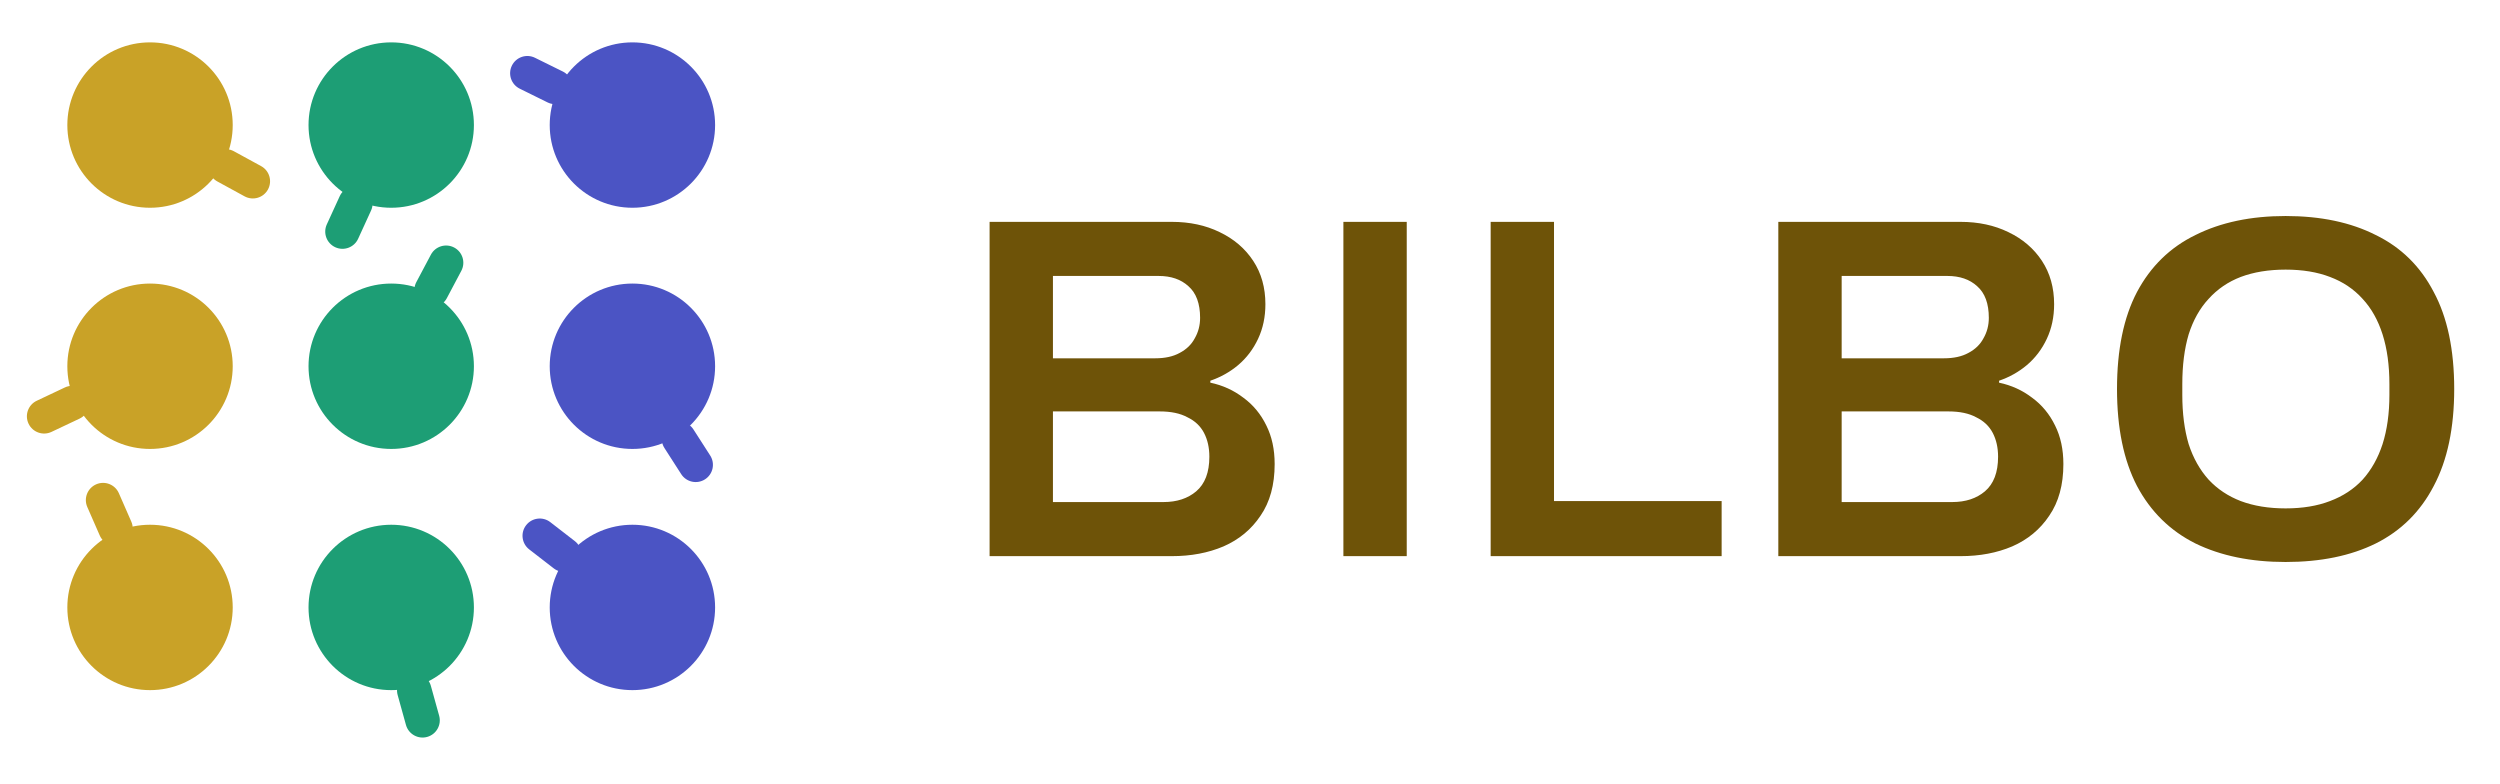
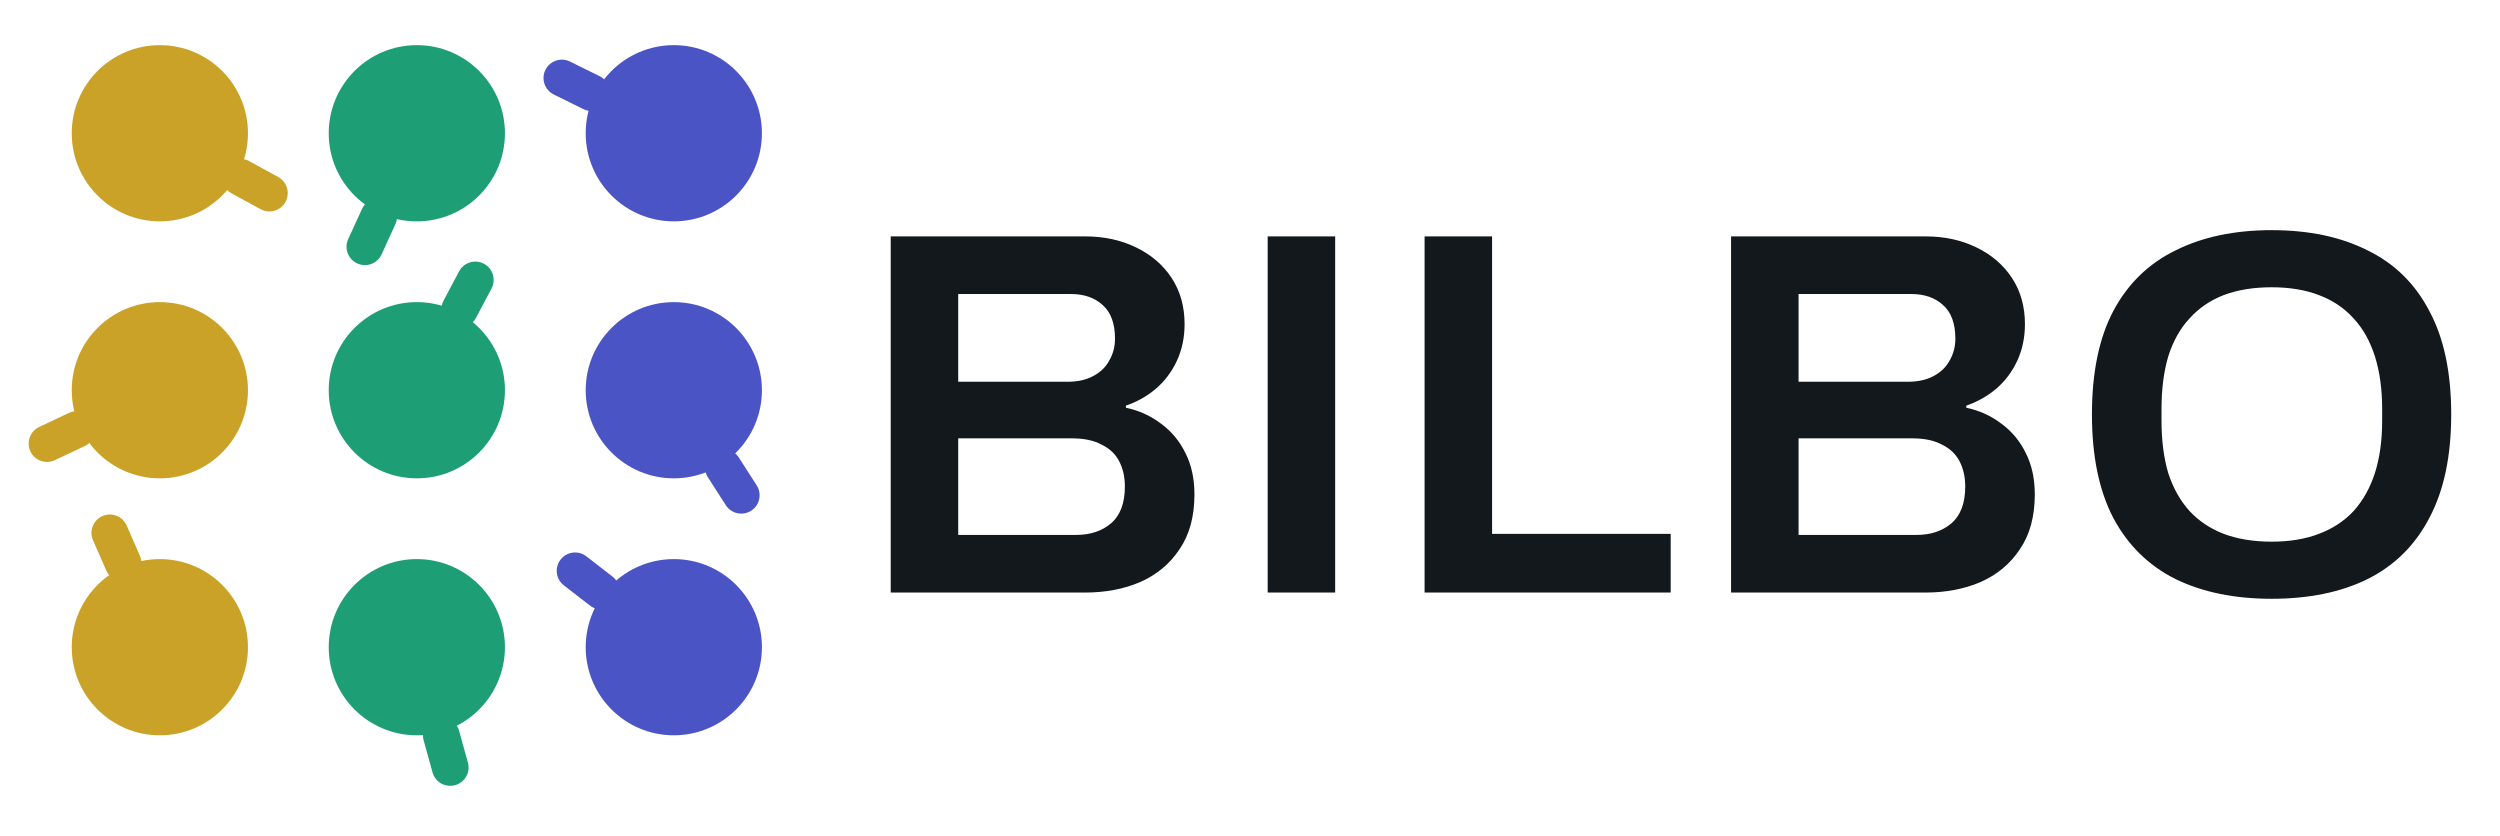
- <svg xmlns="http://www.w3.org/2000/svg" width="472" height="148" viewBox="0 0 472 148" fill="none">
+ <svg xmlns="http://www.w3.org/2000/svg" width="443" height="148" viewBox="0 0 443 148" fill="none">
  <g id="Export grid">
    <g id="bilbo-lockup-grid">
      <g id="Group">
        <circle id="Head" cx="28.326" cy="23.612" r="15.612" fill="#C9A227" />
        <rect id="Tail direction" x="41.303" y="26.995" width="12.36" height="6.505" rx="3.253" transform="rotate(28.6479 41.3034 26.9954)" fill="#C9A227" />
        <circle id="Head_2" cx="73.862" cy="23.612" r="15.612" fill="#1D9E75" />
        <rect id="Tail direction_2" x="71.406" y="36.796" width="12.36" height="6.505" rx="3.253" transform="rotate(114.592 71.4059 36.7961)" fill="#1D9E75" />
        <circle id="Head_3" cx="119.399" cy="23.612" r="15.612" fill="#4B54C4" />
        <rect id="Tail direction_3" x="106.292" y="20.772" width="12.36" height="6.505" rx="3.253" transform="rotate(-153.735 106.292 20.7717)" fill="#4B54C4" />
        <circle id="Head_4" cx="28.326" cy="69.148" r="15.612" fill="#C9A227" />
        <rect id="Tail direction_4" x="17.954" y="77.649" width="12.36" height="6.505" rx="3.253" transform="rotate(154.699 17.9543 77.6492)" fill="#C9A227" />
        <circle id="Head_5" cx="73.862" cy="69.148" r="15.612" fill="#1D9E75" />
        <rect id="Tail direction_5" x="77.085" y="56.13" width="12.36" height="6.505" rx="3.253" transform="rotate(-62.0619 77.0845 56.1304)" fill="#1D9E75" />
        <circle id="Head_6" cx="119.399" cy="69.148" r="15.612" fill="#4B54C4" />
        <rect id="Tail direction_6" x="129.165" y="78.339" width="12.36" height="6.505" rx="3.253" transform="rotate(57.2958 129.165 78.3389)" fill="#4B54C4" />
        <circle id="Head_7" cx="28.326" cy="114.684" r="15.612" fill="#C9A227" />
        <rect id="Tail direction_7" x="20.132" y="104.068" width="12.36" height="6.505" rx="3.253" transform="rotate(-113.628 20.132 104.068)" fill="#C9A227" />
        <circle id="Head_8" cx="73.862" cy="114.684" r="15.612" fill="#1D9E75" />
        <rect id="Tail direction_8" x="80.477" y="126.351" width="12.36" height="6.505" rx="3.253" transform="rotate(74.4845 80.4768 126.351)" fill="#1D9E75" />
        <circle id="Head_9" cx="119.399" cy="114.684" r="15.612" fill="#4B54C4" />
        <rect id="Tail direction_9" x="107.118" y="109.297" width="12.36" height="6.505" rx="3.253" transform="rotate(-142.276 107.118 109.297)" fill="#4B54C4" />
      </g>
-       <path id="BILBO" d="M186.835 105V41.888H221.243C224.616 41.888 227.622 42.532 230.259 43.82C232.958 45.108 235.074 46.917 236.607 49.248C238.14 51.579 238.907 54.308 238.907 57.436C238.907 59.828 238.447 62.005 237.527 63.968C236.607 65.931 235.35 67.587 233.755 68.936C232.222 70.224 230.474 71.205 228.511 71.88V72.248C230.842 72.739 232.927 73.689 234.767 75.1C236.607 76.449 238.048 78.197 239.091 80.344C240.134 82.429 240.655 84.852 240.655 87.612C240.655 91.537 239.766 94.788 237.987 97.364C236.27 99.94 233.939 101.872 230.995 103.16C228.112 104.387 224.862 105 221.243 105H186.835ZM198.795 94.788H219.679C222.194 94.788 224.248 94.113 225.843 92.764C227.499 91.353 228.327 89.176 228.327 86.232C228.327 84.515 227.99 83.012 227.315 81.724C226.64 80.436 225.598 79.455 224.187 78.78C222.838 78.044 221.09 77.676 218.943 77.676H198.795V94.788ZM198.795 67.648H218.115C219.955 67.648 221.488 67.311 222.715 66.636C224.003 65.961 224.954 65.041 225.567 63.876C226.242 62.711 226.579 61.423 226.579 60.012C226.579 57.313 225.843 55.32 224.371 54.032C222.96 52.744 221.09 52.1 218.759 52.1H198.795V67.648ZM253.632 105V41.888H265.592V105H253.632ZM281.437 105V41.888H293.397V94.604H325.045V105H281.437ZM335.746 105V41.888H370.154C373.527 41.888 376.532 42.532 379.17 43.82C381.868 45.108 383.984 46.917 385.518 49.248C387.051 51.579 387.818 54.308 387.818 57.436C387.818 59.828 387.358 62.005 386.438 63.968C385.518 65.931 384.26 67.587 382.666 68.936C381.132 70.224 379.384 71.205 377.422 71.88V72.248C379.752 72.739 381.838 73.689 383.678 75.1C385.518 76.449 386.959 78.197 388.002 80.344C389.044 82.429 389.566 84.852 389.566 87.612C389.566 91.537 388.676 94.788 386.898 97.364C385.18 99.94 382.85 101.872 379.906 103.16C377.023 104.387 373.772 105 370.154 105H335.746ZM347.706 94.788H368.59C371.104 94.788 373.159 94.113 374.754 92.764C376.41 91.353 377.238 89.176 377.238 86.232C377.238 84.515 376.9 83.012 376.226 81.724C375.551 80.436 374.508 79.455 373.098 78.78C371.748 78.044 370 77.676 367.854 77.676H347.706V94.788ZM347.706 67.648H367.026C368.866 67.648 370.399 67.311 371.626 66.636C372.914 65.961 373.864 65.041 374.478 63.876C375.152 62.711 375.49 61.423 375.49 60.012C375.49 57.313 374.754 55.32 373.282 54.032C371.871 52.744 370 52.1 367.67 52.1H347.706V67.648ZM431.523 106.104C424.96 106.104 419.287 104.939 414.503 102.608C409.719 100.216 406.039 96.597 403.463 91.752C400.948 86.907 399.691 80.804 399.691 73.444C399.691 66.023 400.948 59.92 403.463 55.136C406.039 50.291 409.719 46.703 414.503 44.372C419.287 41.98 424.96 40.784 431.523 40.784C438.147 40.784 443.82 41.98 448.543 44.372C453.327 46.703 456.976 50.291 459.491 55.136C462.067 59.92 463.355 66.023 463.355 73.444C463.355 80.804 462.067 86.907 459.491 91.752C456.976 96.597 453.327 100.216 448.543 102.608C443.82 104.939 438.147 106.104 431.523 106.104ZM431.523 95.984C434.712 95.984 437.503 95.524 439.895 94.604C442.348 93.684 444.403 92.335 446.059 90.556C447.715 88.716 448.972 86.477 449.831 83.84C450.689 81.141 451.119 78.044 451.119 74.548V72.524C451.119 68.967 450.689 65.839 449.831 63.14C448.972 60.441 447.715 58.203 446.059 56.424C444.403 54.584 442.348 53.204 439.895 52.284C437.503 51.364 434.712 50.904 431.523 50.904C428.333 50.904 425.512 51.364 423.059 52.284C420.667 53.204 418.643 54.584 416.987 56.424C415.331 58.203 414.073 60.441 413.215 63.14C412.417 65.839 412.019 68.967 412.019 72.524V74.548C412.019 78.044 412.417 81.141 413.215 83.84C414.073 86.477 415.331 88.716 416.987 90.556C418.643 92.335 420.667 93.684 423.059 94.604C425.512 95.524 428.333 95.984 431.523 95.984Z" fill="#6E5308" />
+       <path id="BILBO" d="M186.835 105V41.888H221.243C224.616 41.888 227.622 42.532 230.259 43.82C232.958 45.108 235.074 46.917 236.607 49.248C238.14 51.579 238.907 54.308 238.907 57.436C238.907 59.828 238.447 62.005 237.527 63.968C236.607 65.931 235.35 67.587 233.755 68.936C232.222 70.224 230.474 71.205 228.511 71.88V72.248C230.842 72.739 232.927 73.689 234.767 75.1C236.607 76.449 238.048 78.197 239.091 80.344C240.134 82.429 240.655 84.852 240.655 87.612C240.655 91.537 239.766 94.788 237.987 97.364C236.27 99.94 233.939 101.872 230.995 103.16C228.112 104.387 224.862 105 221.243 105H186.835ZM198.795 94.788H219.679C222.194 94.788 224.248 94.113 225.843 92.764C227.499 91.353 228.327 89.176 228.327 86.232C228.327 84.515 227.99 83.012 227.315 81.724C226.64 80.436 225.598 79.455 224.187 78.78C222.838 78.044 221.09 77.676 218.943 77.676H198.795V94.788ZM198.795 67.648H218.115C219.955 67.648 221.488 67.311 222.715 66.636C224.003 65.961 224.954 65.041 225.567 63.876C226.242 62.711 226.579 61.423 226.579 60.012C226.579 57.313 225.843 55.32 224.371 54.032C222.96 52.744 221.09 52.1 218.759 52.1H198.795V67.648ZM253.632 105V41.888H265.592V105H253.632ZM281.437 105V41.888H293.397V94.604H325.045V105H281.437ZM335.746 105V41.888H370.154C373.527 41.888 376.532 42.532 379.17 43.82C381.868 45.108 383.984 46.917 385.518 49.248C387.051 51.579 387.818 54.308 387.818 57.436C387.818 59.828 387.358 62.005 386.438 63.968C385.518 65.931 384.26 67.587 382.666 68.936C381.132 70.224 379.384 71.205 377.422 71.88V72.248C379.752 72.739 381.838 73.689 383.678 75.1C385.518 76.449 386.959 78.197 388.002 80.344C389.044 82.429 389.566 84.852 389.566 87.612C389.566 91.537 388.676 94.788 386.898 97.364C385.18 99.94 382.85 101.872 379.906 103.16C377.023 104.387 373.772 105 370.154 105H335.746ZM347.706 94.788H368.59C371.104 94.788 373.159 94.113 374.754 92.764C376.41 91.353 377.238 89.176 377.238 86.232C377.238 84.515 376.9 83.012 376.226 81.724C375.551 80.436 374.508 79.455 373.098 78.78C371.748 78.044 370 77.676 367.854 77.676H347.706V94.788ZM347.706 67.648H367.026C368.866 67.648 370.399 67.311 371.626 66.636C372.914 65.961 373.864 65.041 374.478 63.876C375.152 62.711 375.49 61.423 375.49 60.012C375.49 57.313 374.754 55.32 373.282 54.032C371.871 52.744 370 52.1 367.67 52.1H347.706V67.648ZM431.523 106.104C424.96 106.104 419.287 104.939 414.503 102.608C409.719 100.216 406.039 96.597 403.463 91.752C400.948 86.907 399.691 80.804 399.691 73.444C399.691 66.023 400.948 59.92 403.463 55.136C406.039 50.291 409.719 46.703 414.503 44.372C419.287 41.98 424.96 40.784 431.523 40.784C438.147 40.784 443.82 41.98 448.543 44.372C453.327 46.703 456.976 50.291 459.491 55.136C462.067 59.92 463.355 66.023 463.355 73.444C463.355 80.804 462.067 86.907 459.491 91.752C456.976 96.597 453.327 100.216 448.543 102.608C443.82 104.939 438.147 106.104 431.523 106.104ZM431.523 95.984C434.712 95.984 437.503 95.524 439.895 94.604C442.348 93.684 444.403 92.335 446.059 90.556C447.715 88.716 448.972 86.477 449.831 83.84C450.689 81.141 451.119 78.044 451.119 74.548V72.524C451.119 68.967 450.689 65.839 449.831 63.14C448.972 60.441 447.715 58.203 446.059 56.424C444.403 54.584 442.348 53.204 439.895 52.284C437.503 51.364 434.712 50.904 431.523 50.904C428.333 50.904 425.512 51.364 423.059 52.284C420.667 53.204 418.643 54.584 416.987 56.424C415.331 58.203 414.073 60.441 413.215 63.14C412.417 65.839 412.019 68.967 412.019 72.524V74.548C412.019 78.044 412.417 81.141 413.215 83.84C414.073 86.477 415.331 88.716 416.987 90.556C418.643 92.335 420.667 93.684 423.059 94.604C425.512 95.524 428.333 95.984 431.523 95.984Z" fill="#12181C" transform="translate(-29,0)" />
    </g>
  </g>
</svg>
